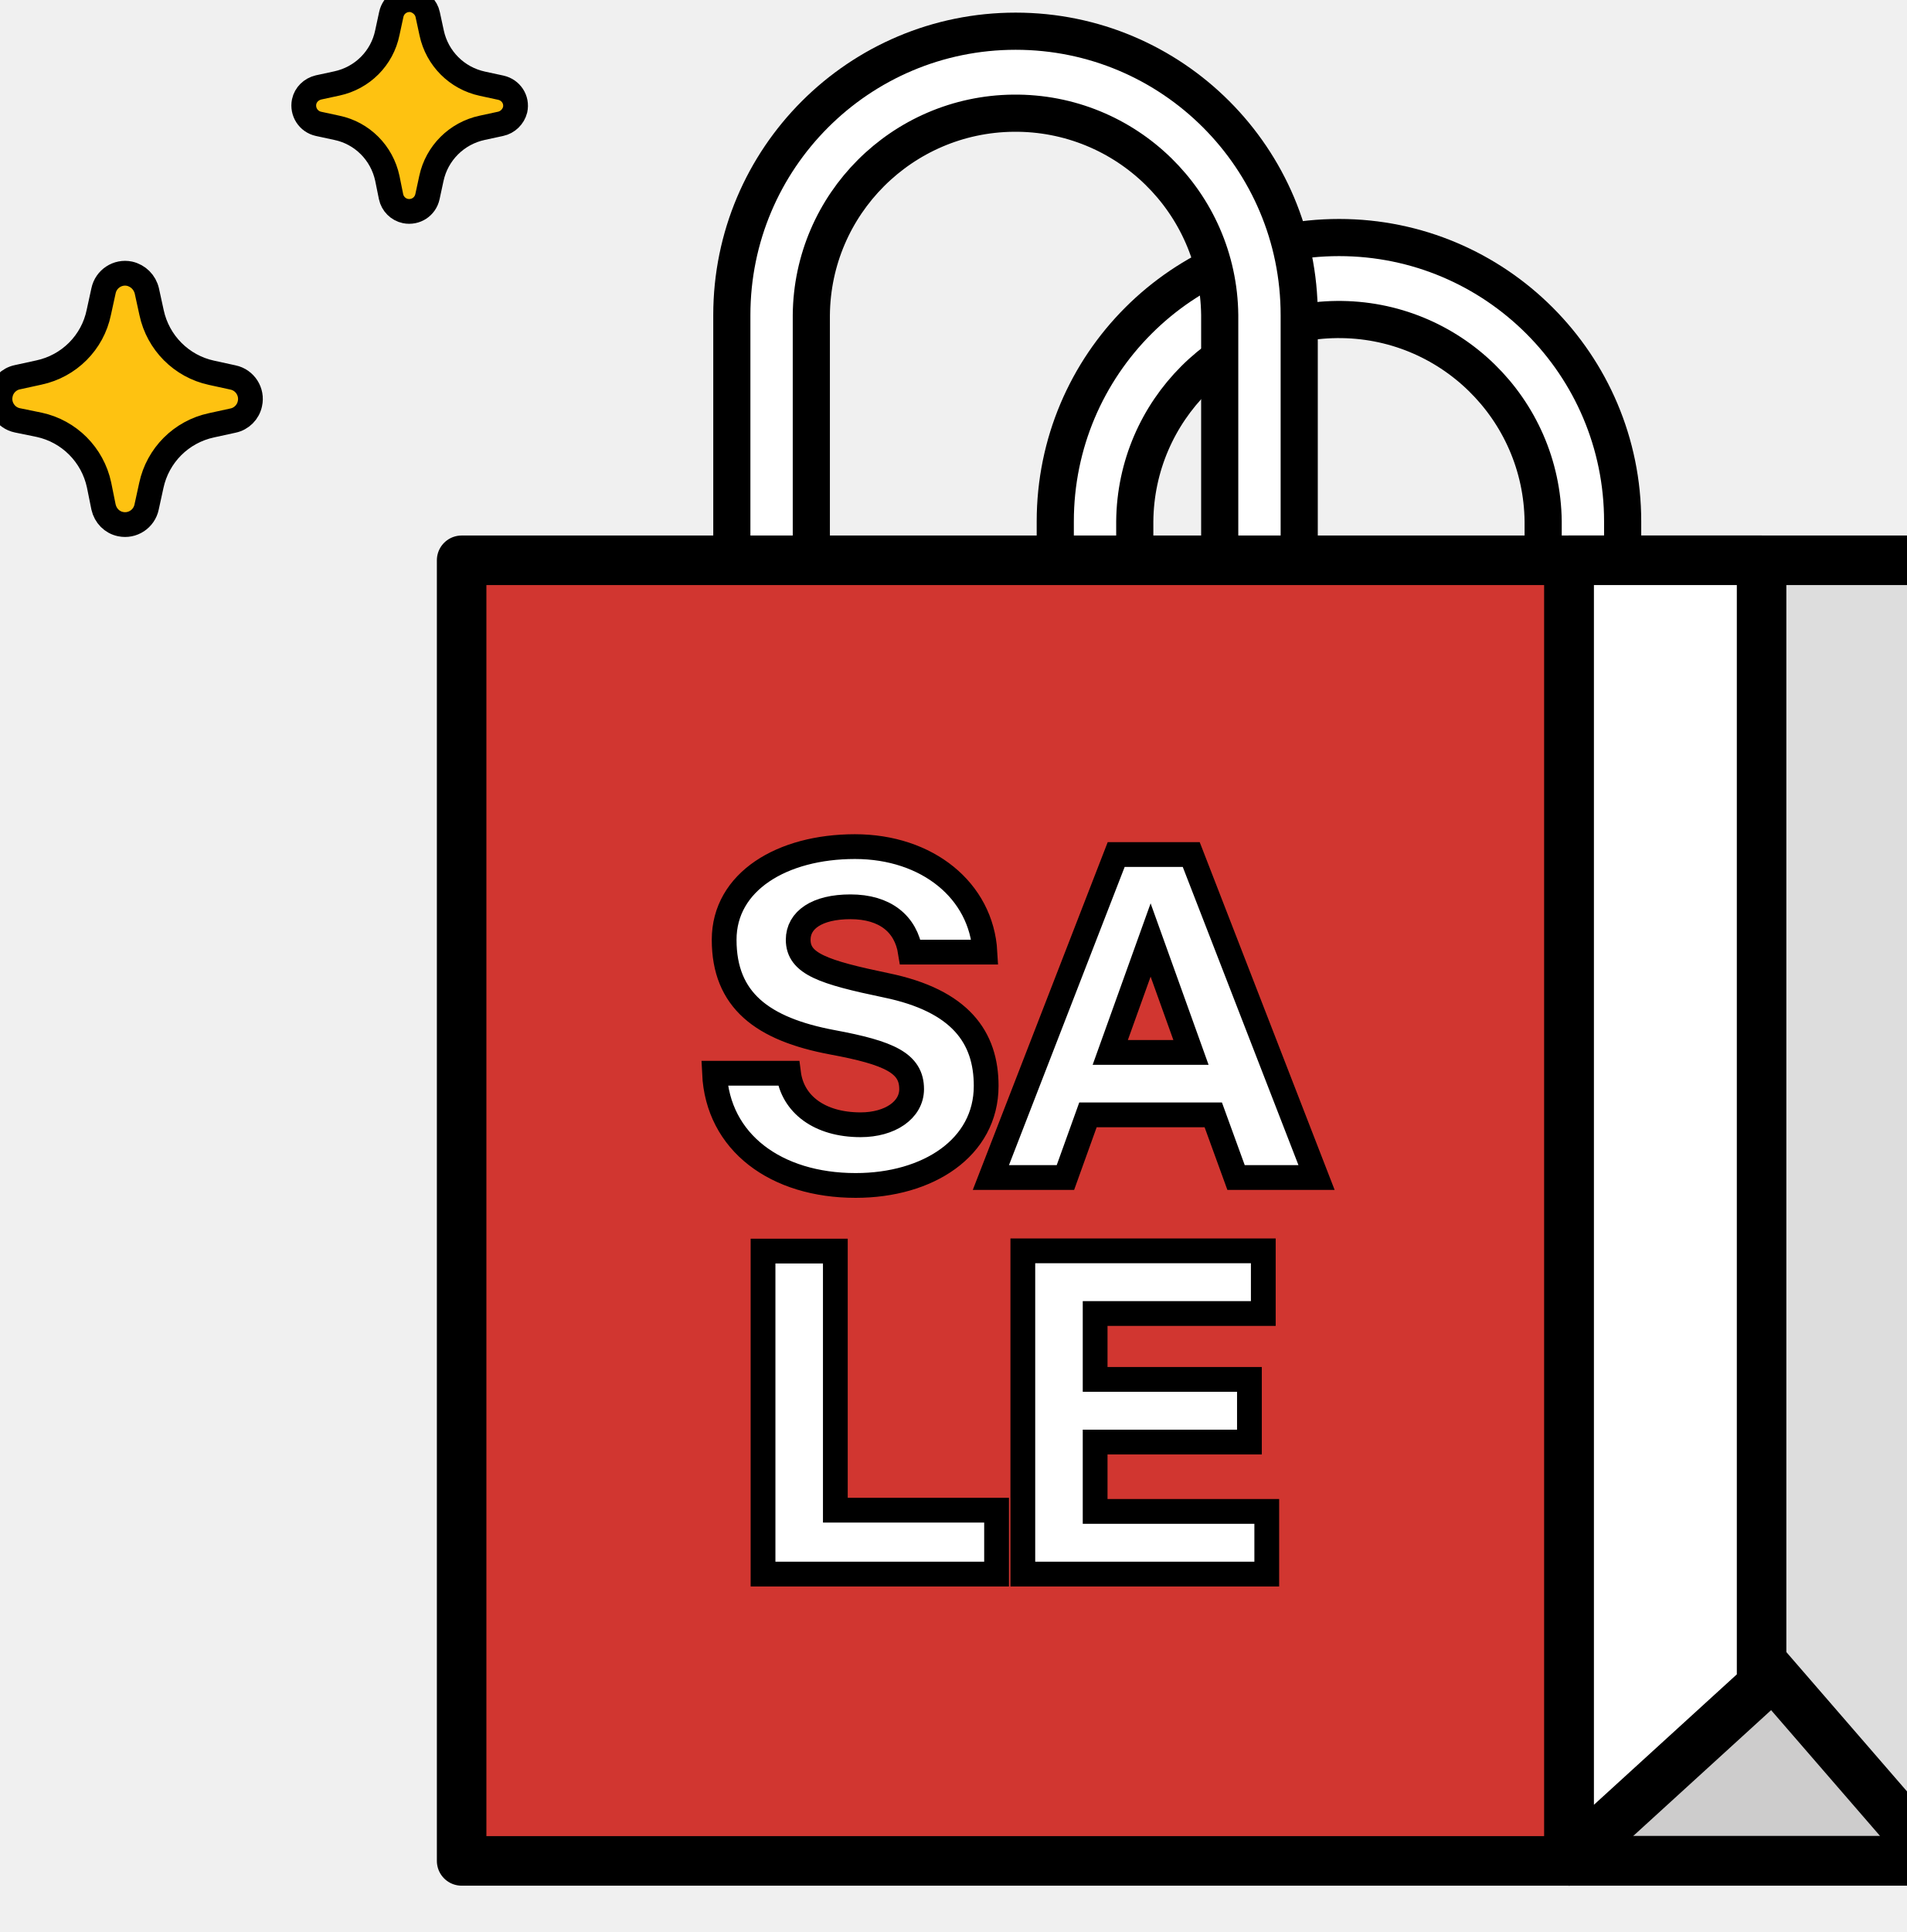
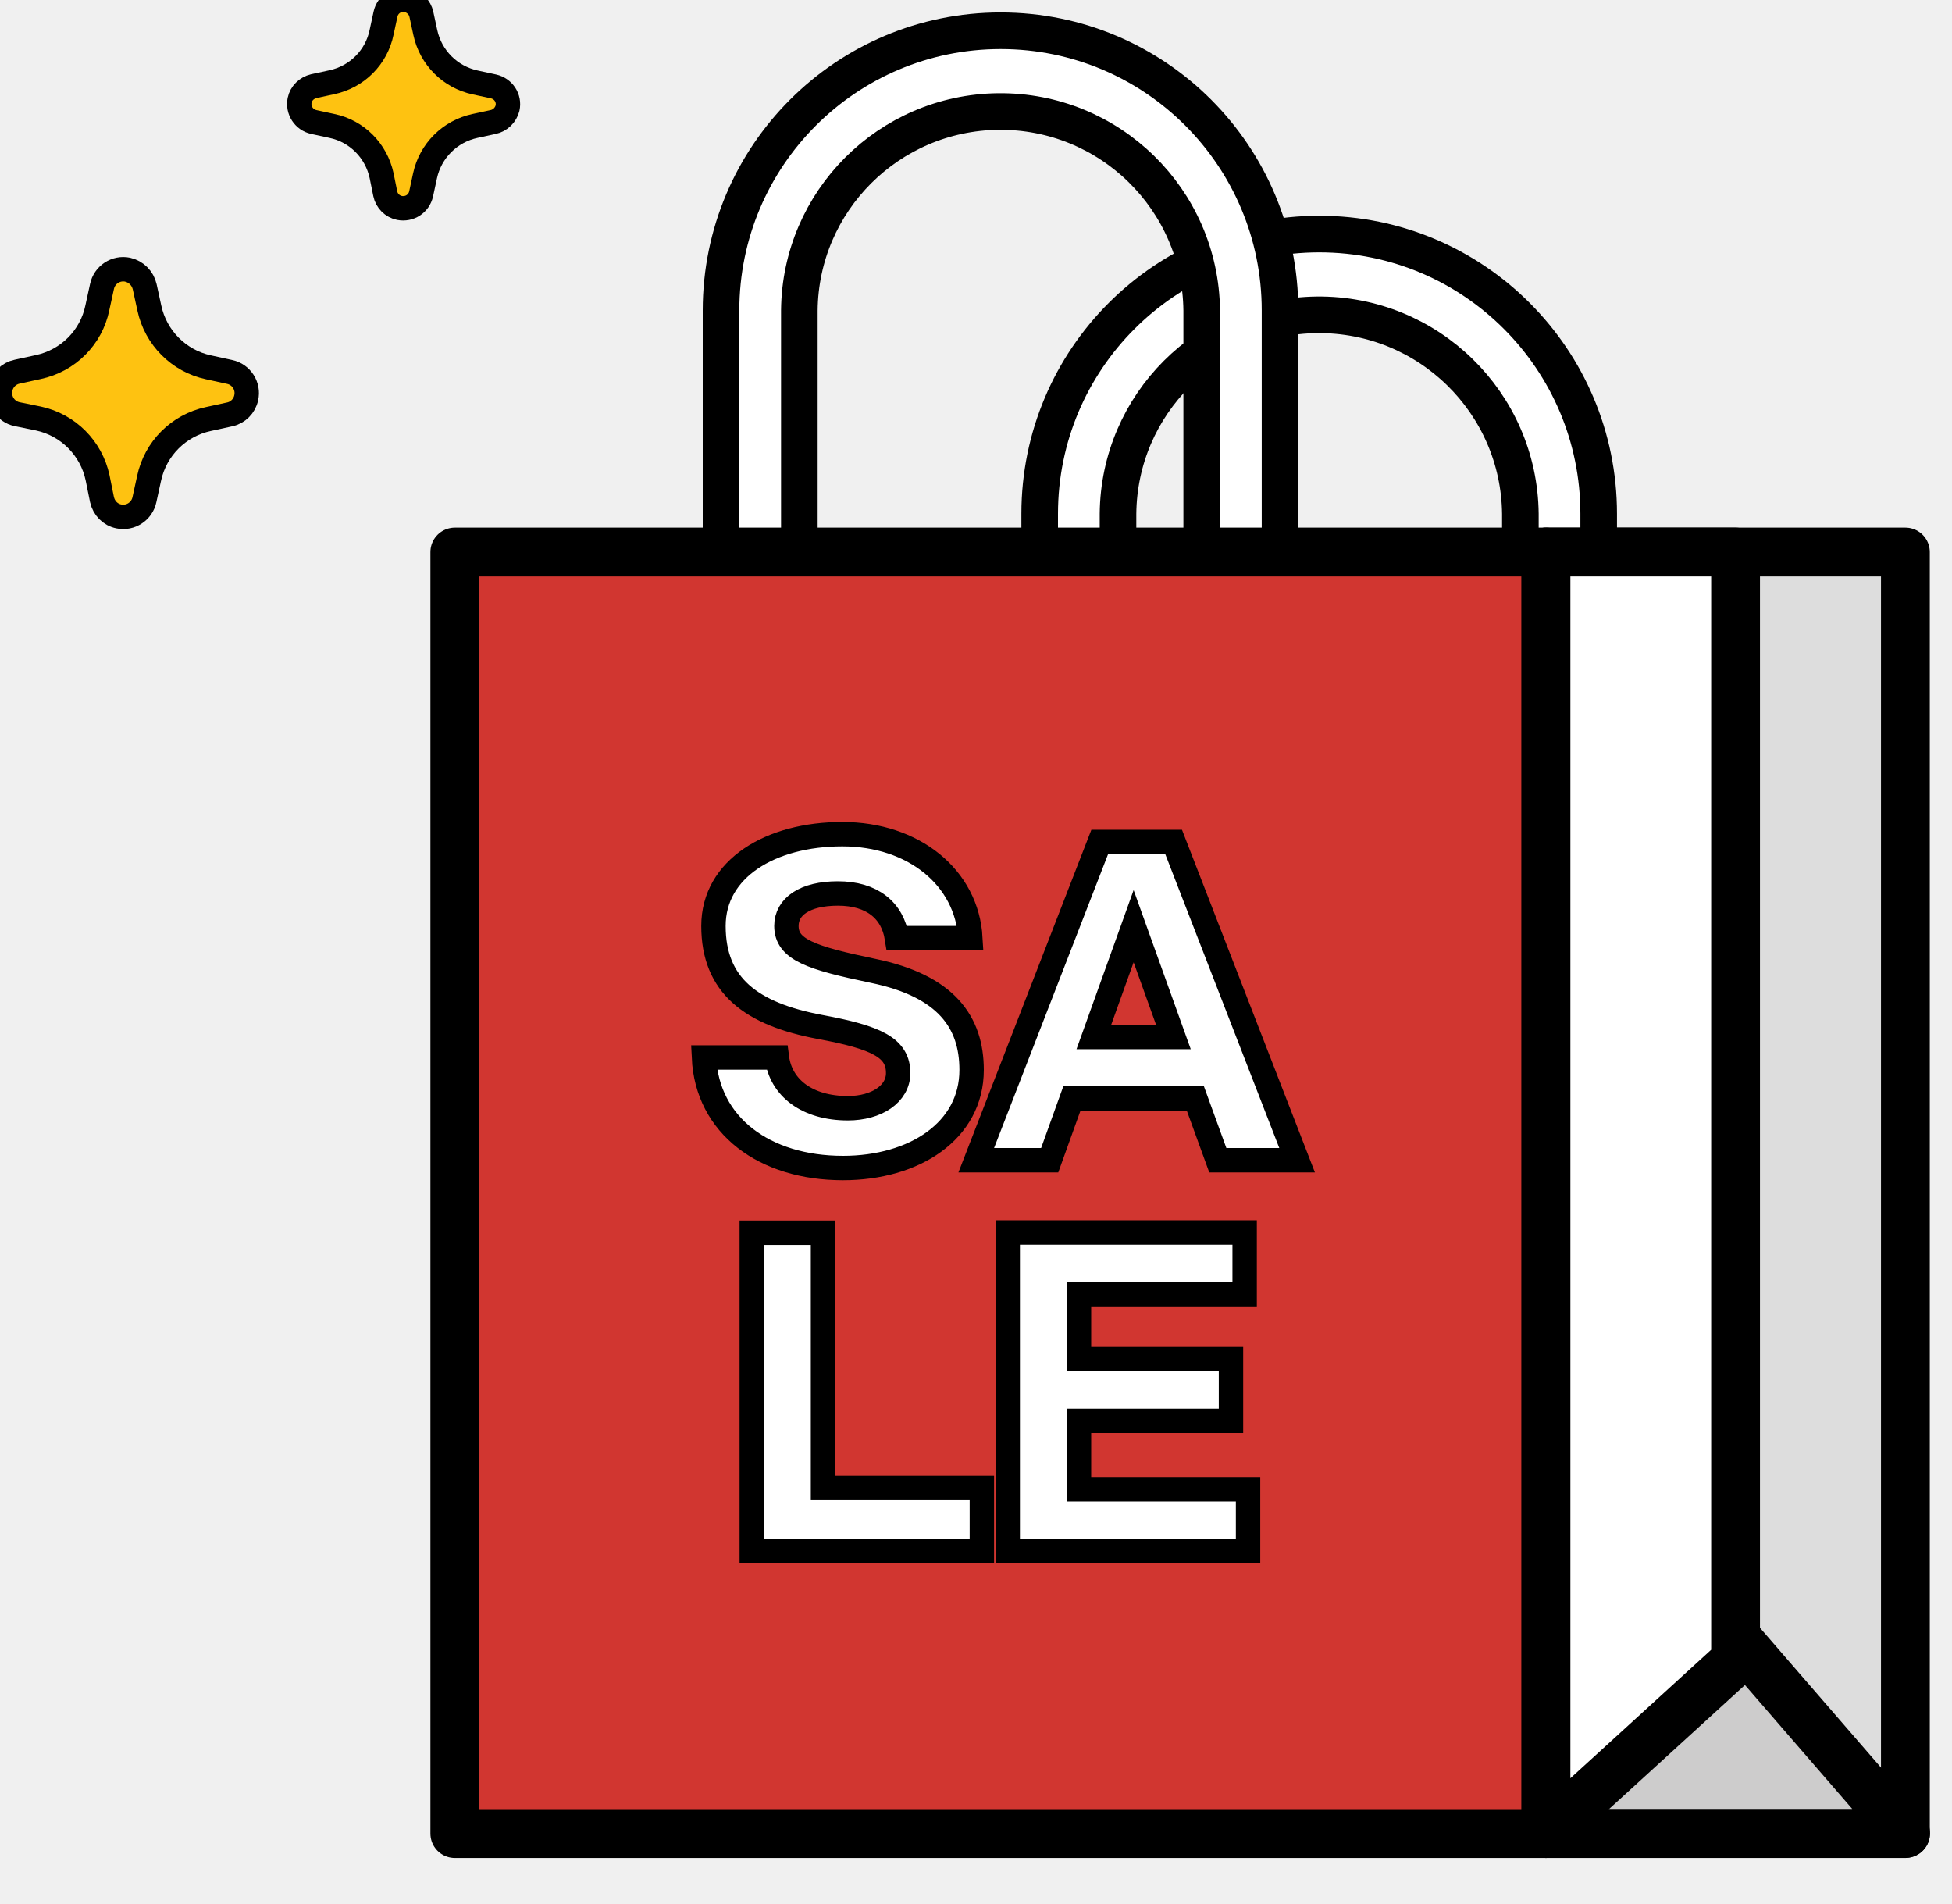
- <svg xmlns="http://www.w3.org/2000/svg" version="1.1" id="Layer_1" x="0px" y="0px" viewBox="0 0 77 78" style="enable-background:new 0 0 77 78;" xml:space="preserve">
+ <svg xmlns="http://www.w3.org/2000/svg" version="1.1" id="Layer_1" x="0px" y="0px" viewBox="0 0 80 78" style="enable-background:new 0 0 80 78;" xml:space="preserve">
  <style type="text/css">
.st0{fill:#FFFFFF;}
.st1{fill:none;stroke:#000;stroke-width:1.5;stroke-linecap:round;stroke-linejoin:round;}
.st2{fill:#d13630;}
.st3{fill:none;stroke:#000;stroke-width:2;stroke-linecap:round;stroke-linejoin:round;}
.st4{fill:#DDDDDD;}
.st5{fill:#CDCCCC;}
.st6{fill:#fec211;stroke:#000;stroke-linecap:round;stroke-linejoin:round;}
.st7{enable-background:new;animation:fade both infinite 3s;}
.st8{fill:none;stroke:#000;}


.star {position:relative;animation:star linear both infinite 3s;}
.star.s1 {transform-origin:6% 22%;}
.star.s2 {transform-origin:21% 6%;animation-delay:0.5s;}
@keyframes star {
0% {transform:scale(0.4);opacity:0;}	
20% {transform:scale(1.1);opacity:1;}
40% {transform:scale(0.6);}	
58% {transform:scale(1);}
100% {transform:scale(1);}
}
@keyframes fade {
0% {opacity:0.1;}	
25% {opacity:1;}
50% {opacity:0.1;}
75% {opacity:1;}
100% {opacity:0.1;}
}
</style>
  <path id="Path_37313" class="st0" d="M65.52,21.05v14.98h-3.21V21.05c-0.05-4.55-3.78-8.2-8.34-8.15c-4.48,0.05-8.11,3.67-8.15,8.15  v14.98h-3.21V21.05c0-6.33,5.13-11.46,11.46-11.46C60.39,9.59,65.52,14.72,65.52,21.05" />
  <path id="Path_37314" class="st1" d="M65.52,21.05v14.98h-3.21V21.05c-0.05-4.55-3.78-8.2-8.34-8.15c-4.48,0.05-8.11,3.67-8.15,8.15  v14.98h-3.21V21.05c0-6.33,5.13-11.46,11.46-11.46C60.39,9.59,65.52,14.72,65.52,21.05L65.52,21.05z" />
  <path id="Path_37315" class="st0" d="M52.46,12.72V27.7h-3.21V12.72c-0.05-4.55-3.78-8.2-8.34-8.15c-4.48,0.05-8.11,3.67-8.15,8.15  V27.7h-3.21V12.72c0-6.33,5.13-11.46,11.46-11.46S52.46,6.39,52.46,12.72" />
  <path id="Path_37316" class="st1" d="M52.46,12.72V27.7h-3.21V12.72c-0.05-4.55-3.78-8.2-8.34-8.15c-4.48,0.05-8.11,3.67-8.15,8.15  V27.7h-3.21V12.72c0-6.33,5.13-11.46,11.46-11.46S52.46,6.39,52.46,12.72L52.46,12.72z" />
  <path id="Path_37332" class="st2" d="M18.64,22.62h44.72v52.51H18.64V22.62z" />
  <rect id="Rectangle_19810" x="18.64" y="22.62" class="st3" width="44.72" height="52.51" />
  <rect id="Rectangle_19807" x="63.36" y="22.62" class="st4" width="14.73" height="52.51" />
  <rect id="Rectangle_19808" x="63.36" y="22.62" class="st3" width="14.73" height="52.51" />
  <path id="Path_37319" class="st5" d="M63.36,75.12l7.37-8.51l7.37,8.51H63.36z" />
  <path id="Path_37320" class="st3" d="M63.36,75.12l7.37-8.51l7.37,8.51H63.36z" />
  <path id="Path_37312" class="st0" d="M70.72,68.04V22.62h-7.36v52.51L70.72,68.04z" />
  <path id="Path_37311" class="st3" d="M71.13,68.04V22.62h-7.77v52.51L71.13,68.04z" />
  <path id="Path_37318" class="st6 star s1" d="M5.93,11.75l0.19,0.87c0.26,1.22,1.21,2.17,2.42,2.43l0.87,0.19c0.48,0.1,0.79,0.58,0.68,1.06  c-0.07,0.34-0.34,0.61-0.68,0.68l-0.87,0.19c-1.22,0.26-2.17,1.21-2.43,2.43l-0.19,0.87c-0.1,0.48-0.57,0.79-1.05,0.69  c-0.35-0.07-0.61-0.34-0.69-0.69L4,19.58c-0.26-1.22-1.21-2.17-2.42-2.43L0.7,16.97c-0.48-0.1-0.79-0.58-0.68-1.06  c0.07-0.34,0.34-0.61,0.68-0.68l0.87-0.19c1.22-0.26,2.17-1.21,2.42-2.43l0.19-0.87c0.1-0.48,0.57-0.79,1.05-0.69  C5.58,11.13,5.85,11.4,5.93,11.75z" />
  <path id="Path_37317" class="st6 star s2" d="M17.27,0.59l0.16,0.74c0.22,1.03,1.02,1.83,2.05,2.05l0.74,0.16c0.41,0.09,0.67,0.48,0.58,0.89  C20.73,4.71,20.5,4.94,20.21,5l-0.74,0.16c-1.03,0.22-1.83,1.02-2.05,2.04l-0.16,0.74c-0.09,0.41-0.48,0.66-0.89,0.58  c-0.29-0.06-0.52-0.29-0.58-0.58L15.64,7.2c-0.22-1.03-1.02-1.83-2.04-2.04L12.86,5c-0.41-0.09-0.66-0.49-0.58-0.89  c0.06-0.29,0.29-0.51,0.58-0.58l0.74-0.16c1.03-0.22,1.83-1.02,2.04-2.05l0.16-0.74c0.09-0.41,0.48-0.66,0.89-0.58  C16.98,0.08,17.21,0.3,17.27,0.59z" />
  <g transform="matrix(1, 0, 0, 1, -22352.5, -22941.83)">
    <g class="st7">
      <path class="st0" d="M22392.27,22980.27h-3.01c-0.18-1.14-1.02-1.83-2.42-1.83c-1.36,0-2.11,0.54-2.11,1.33    c0,0.97,1.01,1.31,3.55,1.84c3.01,0.62,4.04,2.11,4.04,4.06c0,2.5-2.35,4.02-5.27,4.02c-3.22,0-5.57-1.74-5.7-4.53h2.99    c0.16,1.25,1.25,2.08,2.91,2.08c1.18,0,2.06-0.59,2.06-1.44c0-1.04-0.88-1.46-3.2-1.89c-2.83-0.53-4.37-1.7-4.37-4.14    c0-2.35,2.34-3.76,5.28-3.76C22389.95,22976.01,22392.13,22977.79,22392.27,22980.27z" />
      <path class="st0" d="M22401.49,22986.84h-5.06l-0.91,2.53h-3.01l5.06-13.04h3.03l5.06,13.04h-3.25L22401.49,22986.84z     M22400.59,22984.32l-1.63-4.54l-1.63,4.54H22400.59z" />
    </g>
    <g class="st7">
      <path class="st8" d="M22392.27,22980.27h-3.01c-0.18-1.14-1.02-1.83-2.42-1.83c-1.36,0-2.11,0.54-2.11,1.33    c0,0.97,1.01,1.31,3.55,1.84c3.01,0.62,4.04,2.11,4.04,4.06c0,2.5-2.35,4.02-5.27,4.02c-3.22,0-5.57-1.74-5.7-4.53h2.99    c0.16,1.25,1.25,2.08,2.91,2.08c1.18,0,2.06-0.59,2.06-1.44c0-1.04-0.88-1.46-3.2-1.89c-2.83-0.53-4.37-1.7-4.37-4.14    c0-2.35,2.34-3.76,5.28-3.76C22389.95,22976.01,22392.13,22977.79,22392.27,22980.27z" />
      <path class="st8" d="M22401.49,22986.84h-5.06l-0.91,2.53h-3.01l5.06-13.04h3.03l5.06,13.04h-3.25L22401.49,22986.84z     M22400.59,22984.32l-1.63-4.54l-1.63,4.54H22400.59z" />
    </g>
    <g class="st7">
      <path class="st0" d="M22386.23,22992.33v10.47h6.51v2.58h-9.43v-13.04H22386.23z" />
      <path class="st0" d="M22393.81,22992.33h9.7v2.53h-6.79v2.66h6.23v2.53h-6.23v2.8h6.93v2.53h-9.85V22992.33z" />
    </g>
    <g class="st7">
      <path class="st8" d="M22386.23,22992.33v10.47h6.51v2.58h-9.43v-13.04H22386.23z" />
      <path class="st8" d="M22393.81,22992.33h9.7v2.53h-6.79v2.66h6.23v2.53h-6.23v2.8h6.93v2.53h-9.85V22992.33z" />
    </g>
  </g>
</svg>
